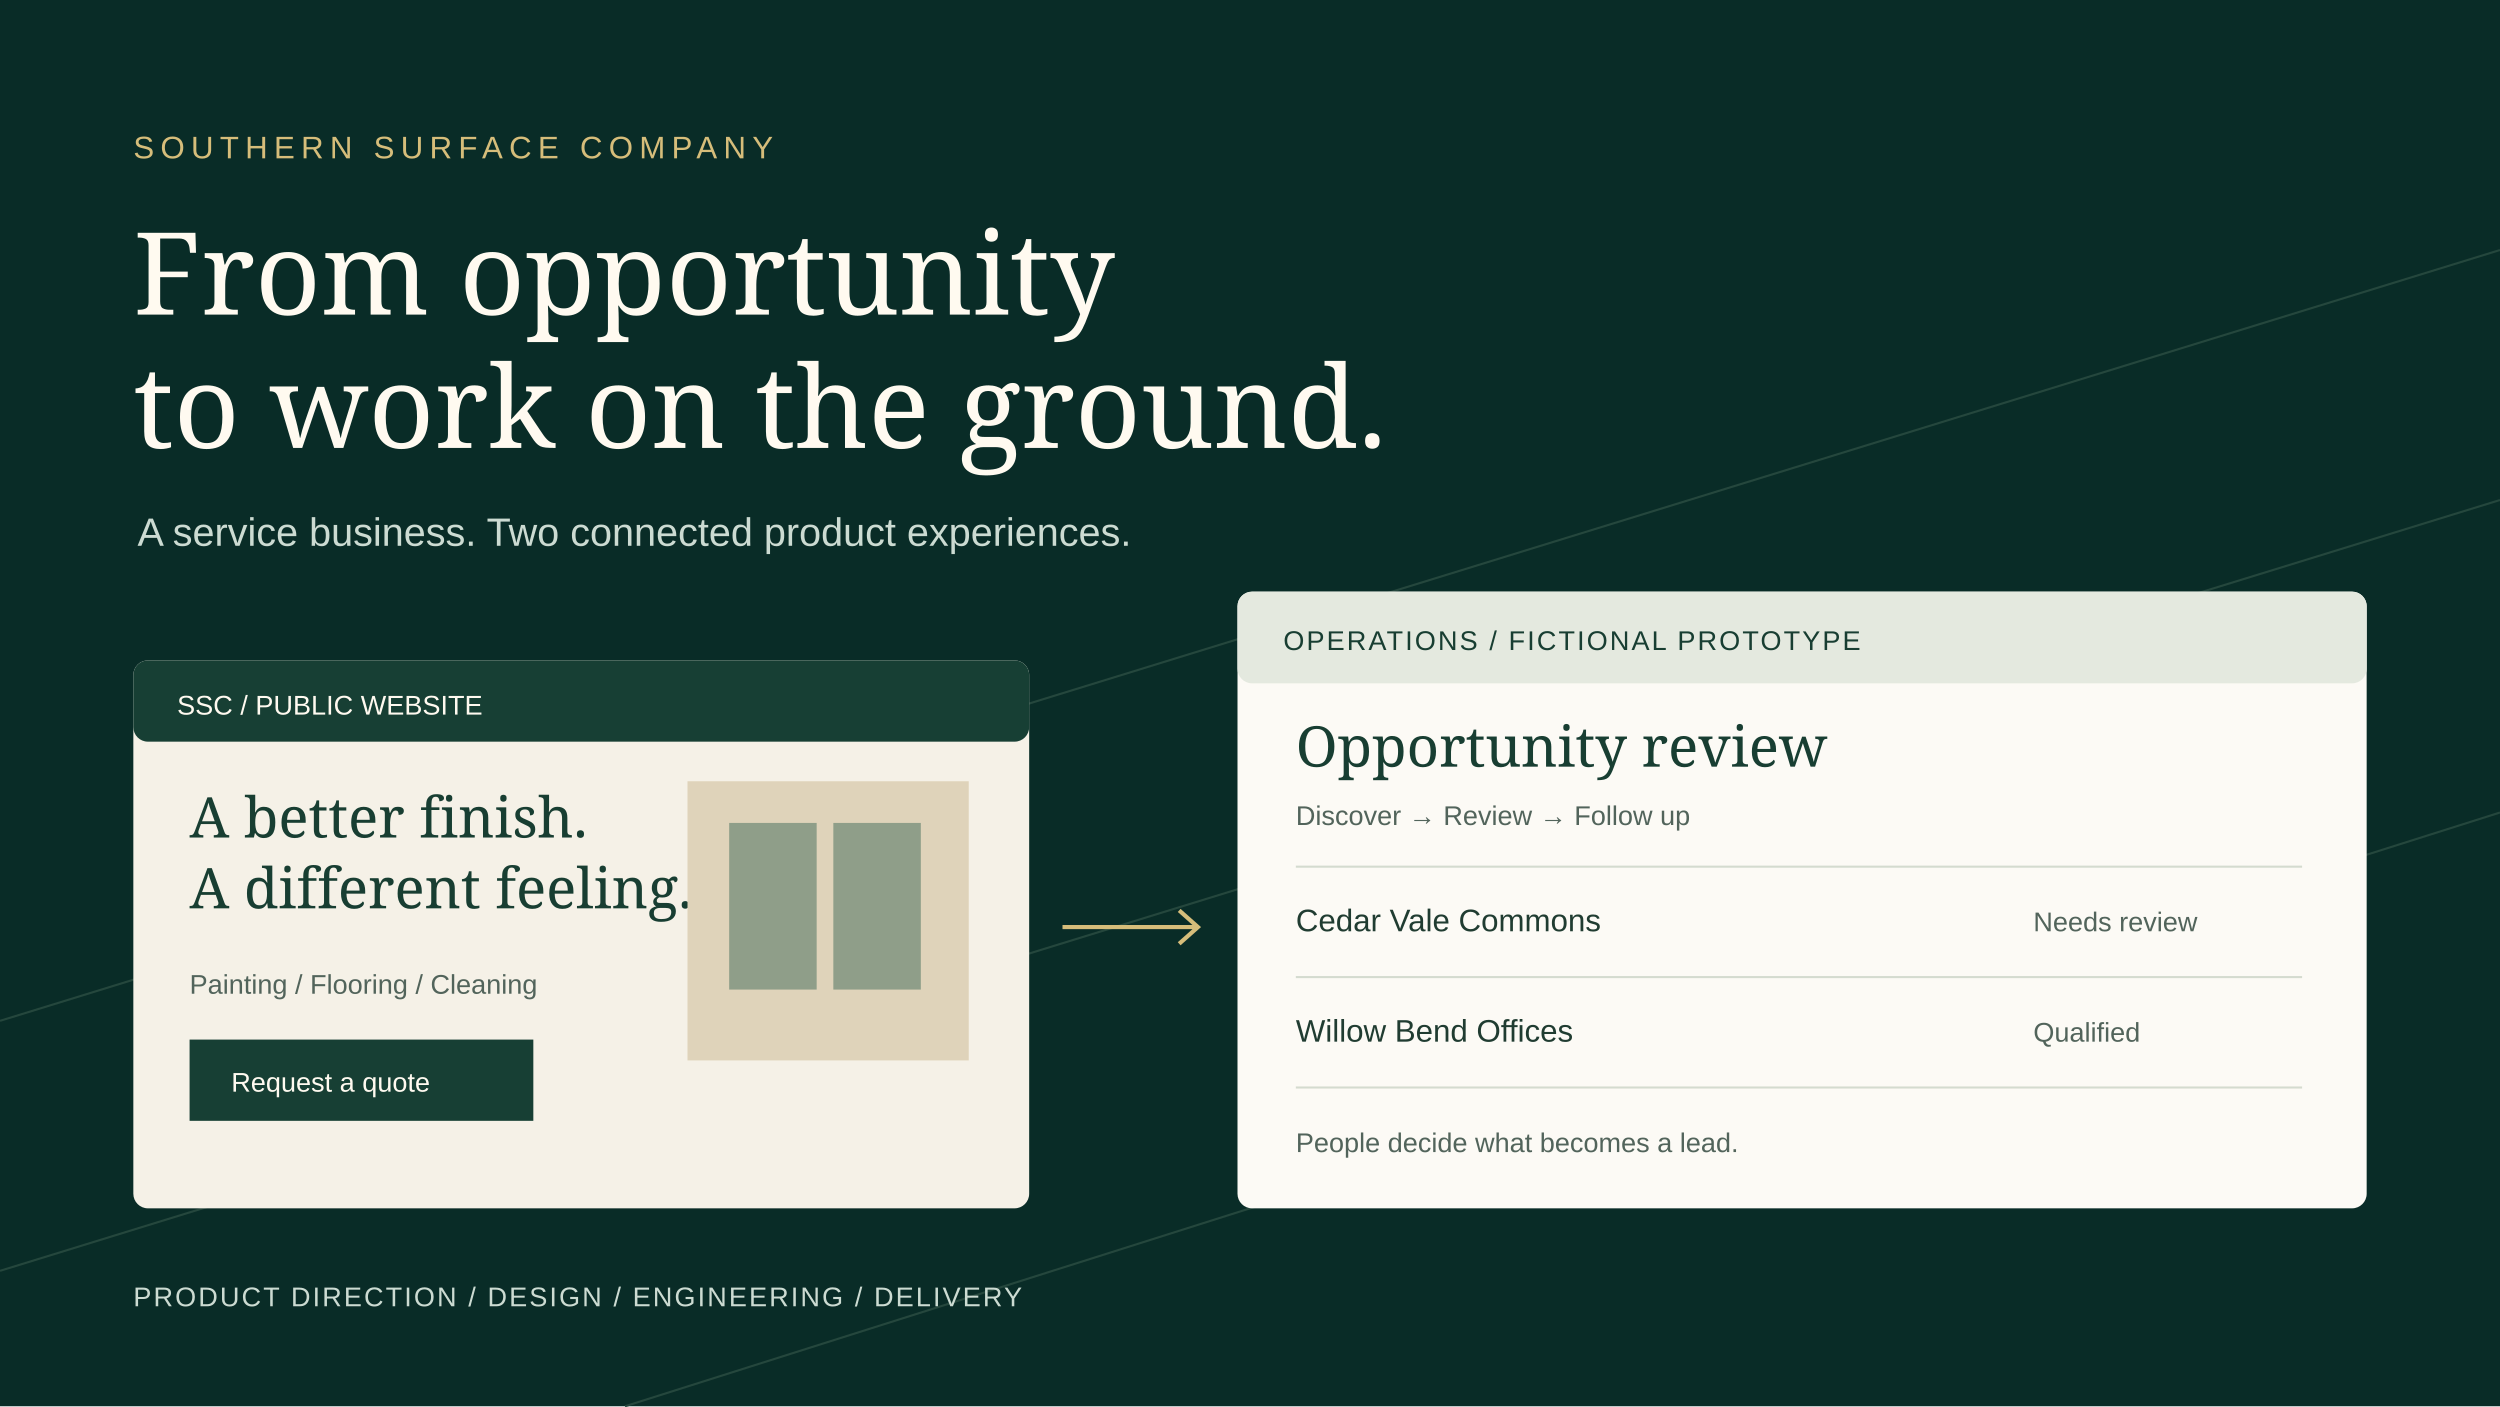
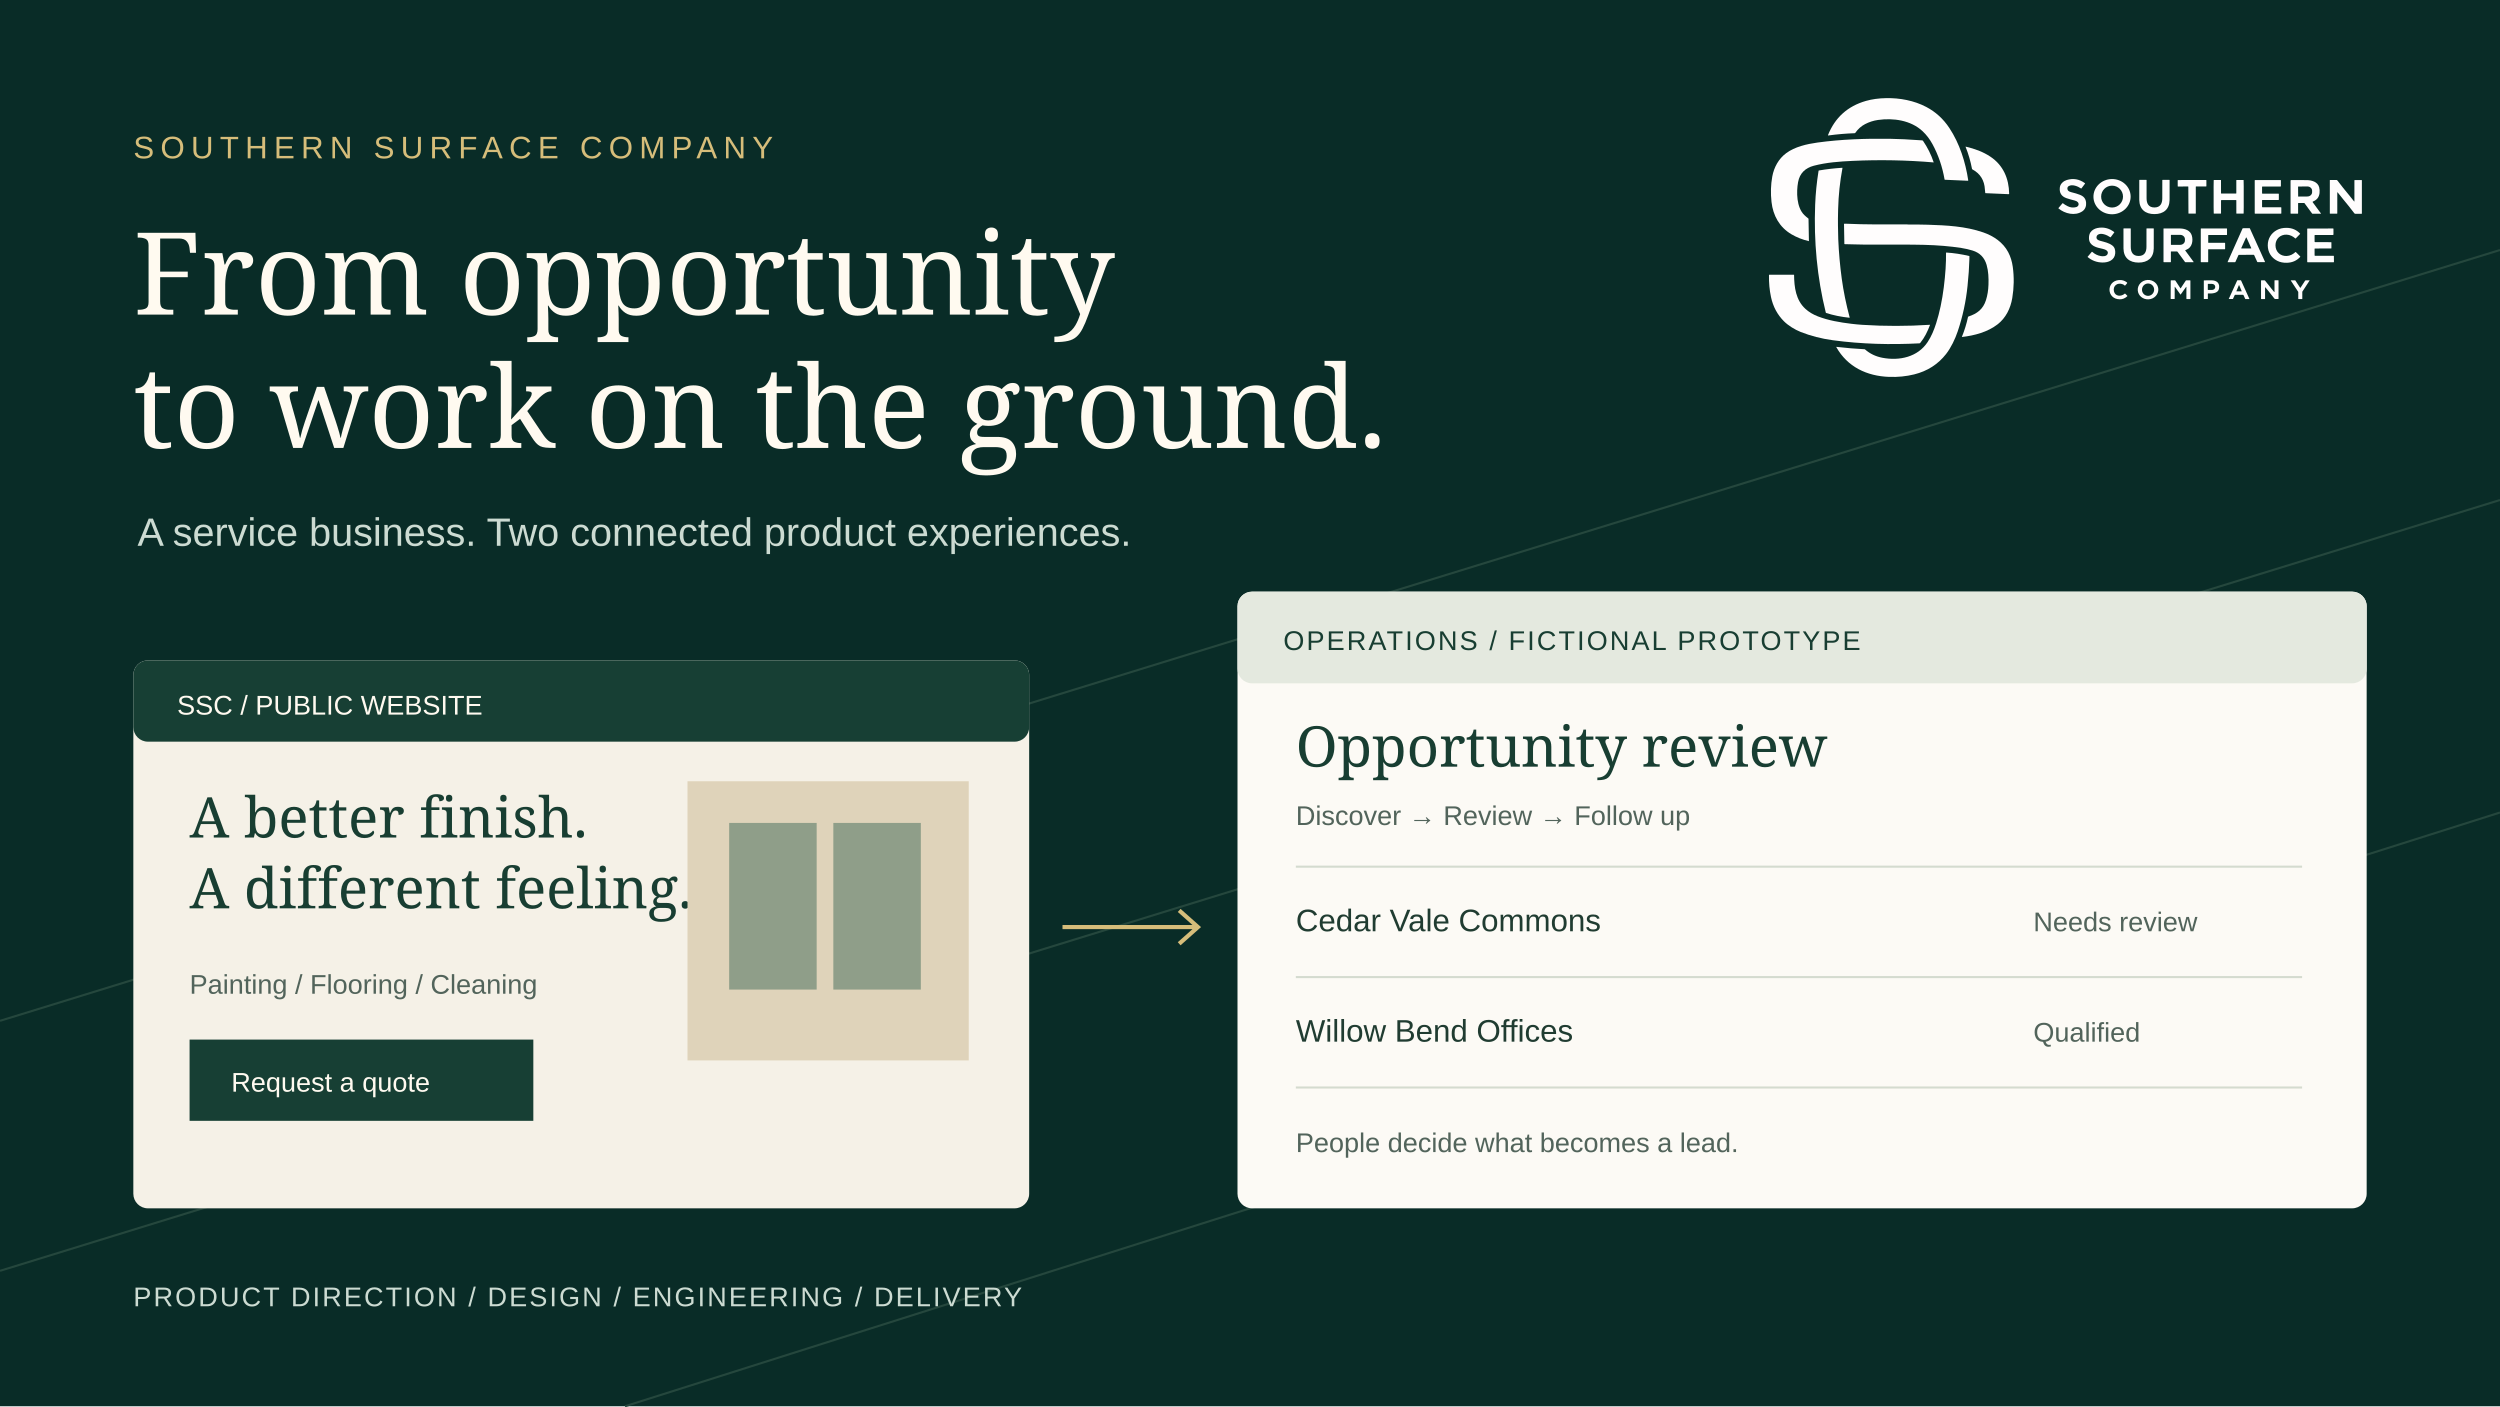
<svg xmlns="http://www.w3.org/2000/svg" width="1200" height="675" viewBox="0 0 1200 675" role="img" aria-labelledby="title desc">
  <rect width="1200" height="675" fill="#092c27" />
  <path d="M0 490 1200 120M0 610 1200 240M300 675 1200 390" stroke="#25473d" stroke-width="1" />
+   <g id="ssc-brand-lockup" transform="translate(845 42) scale(.25) translate(-220 -220)">
+     <path fill="#fffdfd" d="   M 349.68 311.57   Q 369.81 260.93 422.55 245.77   Q 439.83 240.80 461.51 240.41   C 487.70 239.94 515.11 245.06 538.45 257.35   Q 565.46 271.57 582.76 297.76   C 602.44 327.55 613.70 362.95 619.02 398.24   A 0.72 0.71 -3.0 0 1 618.28 399.06   L 573.99 397.12   A 0.41 0.40 85.5 0 1 573.61 396.79   Q 567.33 360.06 550.31 328.71   Q 542.61 314.52 531.48 304.02   C 508.97 282.78 474.81 278.10 445.54 282.36   Q 432.69 284.22 421.02 290.27   Q 409.80 296.08 402.11 307.15   A 1.40 1.39 16.6 0 1 401.01 307.74   Q 375.92 308.64 350.11 312.12   A 0.40 0.40 0.0 0 1 349.68 311.57   Z" />
+     <path fill="#fffdfd" d="   M 552.67 363.63   A 0.16 0.16 0.0 0 1 552.50 363.84   Q 475.22 357.25 397.25 360.87   C 371.83 362.05 346.82 363.87 322.49 370.22   C 306.32 374.44 295.42 384.61 292.33 401.61   C 288.88 420.62 289.13 450.08 304.22 464.86   Q 307.54 468.10 311.97 471.47   A 1.00 0.99 -72.0 0 1 312.36 472.24   L 313.11 514.78   A 0.21 0.21 0.0 0 1 312.85 514.99   Q 294.80 510.74 279.65 501.86   C 256.63 488.37 244.18 465.86 241.30 439.76   Q 238.50 414.37 242.76 391.02   C 246.01 373.19 254.90 356.91 269.54 346.03   C 285.94 333.85 309.06 328.53 329.51 325.70   C 374.41 319.50 422.04 317.84 467.75 318.45   Q 493.01 318.79 530.53 321.52   A 2.31 2.27 -14.7 0 1 532.27 322.52   Q 545.33 341.65 552.67 363.63   Z" />
+     <path fill="#fffdfd" d="   M 613.93 333.94   A 0.28 0.27 86.0 0 1 614.25 333.57   C 631.21 337.57 646.91 343.08 661.48 352.76   C 686.16 369.14 697.16 394.87 697.58 423.90   A 0.91 0.91 0.0 0 1 696.62 424.82   L 652.23 422.88   A 0.59 0.58 -2.3 0 1 651.67 422.37   Q 651.12 417.72 651.02 415.92   Q 649.66 389.38 626.87 377.14   A 1.21 1.20 -81.3 0 1 626.27 376.32   Q 622.10 354.28 613.93 333.94   Z" />
+     <path fill="#fffdfd" d="   M 390.85 662.05   Q 367.20 659.63 346.25 652.96   A 1.10 1.07 -88.7 0 1 345.53 652.19   C 328.73 584.58 322.41 515.01 325.10 445.25   Q 326.35 412.93 331.64 380.01   A 0.86 0.84 -1.1 0 1 332.33 379.31   Q 354.29 375.56 377.13 374.13   A 0.40 0.40 0.0 0 1 377.55 374.60   C 372.63 401.18 369.94 426.21 369.20 453.75   Q 368.67 473.46 368.90 485.25   C 369.10 495.57 369.09 502.94 369.43 510.91   Q 371.08 549.74 376.20 587.27   Q 381.07 623.00 391.35 661.46   A 0.47 0.47 0.0 0 1 390.85 662.05   Z" />
+     <path fill="#fffdfd" d="   M 792.32 451.38   L 799.92 442.37   A 0.67 0.67 0.0 0 1 800.85 442.28   Q 804.65 445.34 810.02 447.97   Q 817.91 451.82 826.11 449.68   C 830.57 448.51 832.61 443.81 829.33 440.13   Q 827.45 438.02 823.67 437.08   Q 814.46 434.80 807.94 432.60   Q 792.84 427.50 794.94 411.51   C 795.85 404.50 802.39 399.34 808.26 397.58   Q 826.98 391.96 843.10 403.76   A 0.62 0.62 0.0 0 1 843.23 404.63   L 836.43 413.68   A 0.69 0.68 -53.9 0 1 835.49 413.83   C 829.44 409.62 818.66 405.32 812.00 409.30   C 808.62 411.32 808.53 415.81 811.31 418.47   Q 812.99 420.09 817.00 421.06   Q 826.75 423.41 833.28 425.97   C 840.54 428.81 844.63 433.15 845.31 441.25   C 845.86 447.68 843.66 453.97 838.08 457.74   C 824.19 467.14 804.65 462.40 792.40 452.26   A 0.62 0.62 0.0 0 1 792.32 451.38   Z" />
+     <path fill="#fffdfd" d="   M 930.822 428.832   A 35.71 33.81 -1.2 0 1 895.828 463.383   A 35.71 33.81 -1.2 0 1 859.418 430.328   A 35.71 33.81 -1.2 0 1 894.412 395.777   A 35.71 33.81 -1.2 0 1 930.822 428.832   Z   M 916.18 429.47   A 21.00 21.00 0.0 0 0 895.18 408.47   A 21.00 21.00 0.0 0 0 874.18 429.47   A 21.00 21.00 0.0 0 0 895.18 450.47   A 21.00 21.00 0.0 0 0 916.18 429.47   Z" />
+     <path fill="#fffdfd" d="   M 976.50 450.35   C 987.64 450.36 991.60 442.83 991.59 432.83   Q 991.54 405.25 991.63 397.81   A 0.44 0.44 0.0 0 1 992.07 397.38   L 1005.01 397.38   A 0.64 0.64 0.0 0 1 1005.65 398.02   Q 1005.75 425.86 1005.60 435.94   C 1005.33 453.99 993.94 463.08 976.49 463.07   C 959.05 463.06 947.67 453.96 947.41 435.92   Q 947.27 425.83 947.40 397.99   A 0.64 0.64 0.0 0 1 948.04 397.36   L 960.98 397.37   A 0.44 0.44 0.0 0 1 961.42 397.80   Q 961.50 405.24 961.43 432.82   C 961.40 442.82 965.37 450.35 976.50 450.35   Z" />
+     <path fill="#fffdfd" d="   M 1048.72 397.58   Q 1074.11 397.51 1075.63 397.55   A 0.65 0.65 0.0 0 1 1076.27 398.20   L 1076.27 409.39   A 0.60 0.60 0.0 0 1 1075.67 409.99   L 1056.52 409.99   A 0.59 0.59 0.0 0 0 1055.93 410.58   L 1055.93 461.75   A 0.34 0.34 0.0 0 1 1055.61 462.09   Q 1054.97 462.12 1048.88 462.14   Q 1042.79 462.16 1042.16 462.13   A 0.34 0.34 0.0 0 1 1041.83 461.79   L 1041.57 410.62   A 0.59 0.59 0.0 0 0 1040.98 410.03   L 1021.83 410.13   A 0.60 0.60 0.0 0 1 1021.22 409.53   L 1021.17 398.34   A 0.65 0.65 0.0 0 1 1021.80 397.69   Q 1023.32 397.64 1048.72 397.58   Z" />
+     <path fill="#fffdfd" d="   M 1119.05 423.63   Q 1128.23 423.62 1133.23 423.54   A 0.51 0.51 0.0 0 0 1133.73 423.03   L 1133.73 397.96   A 0.39 0.39 0.0 0 1 1134.12 397.57   L 1147.17 397.57   A 0.56 0.56 0.0 0 1 1147.73 398.10   C 1148.05 404.23 1147.92 413.10 1147.93 429.85   C 1147.94 446.60 1148.09 455.47 1147.78 461.60   A 0.56 0.56 0.0 0 1 1147.22 462.13   L 1134.17 462.15   A 0.39 0.39 0.0 0 1 1133.78 461.76   L 1133.75 436.69   A 0.51 0.51 0.0 0 0 1133.24 436.18   Q 1128.24 436.11 1119.06 436.11   Q 1109.88 436.12 1104.87 436.20   A 0.51 0.51 0.0 0 0 1104.37 436.71   L 1104.37 461.78   A 0.39 0.39 0.0 0 1 1103.98 462.17   L 1090.93 462.17   A 0.56 0.56 0.0 0 1 1090.37 461.64   C 1090.06 455.51 1090.19 446.65 1090.17 429.89   C 1090.16 413.14 1090.02 404.27 1090.32 398.14   A 0.56 0.56 0.0 0 1 1090.88 397.62   L 1103.93 397.60   A 0.39 0.39 0.0 0 1 1104.32 397.99   L 1104.36 423.06   A 0.51 0.51 0.0 0 0 1104.86 423.57   Q 1109.87 423.63 1119.05 423.63   Z" />
+     <path fill="#fffdfd" d="   M 1219.31 398.45   L 1219.31 409.34   A 0.78 0.78 0.0 0 1 1218.53 410.12   L 1183.95 410.12   A 0.78 0.78 0.0 0 0 1183.17 410.90   L 1183.17 423.04   A 0.78 0.78 0.0 0 0 1183.95 423.82   L 1214.60 423.82   A 0.78 0.78 0.0 0 1 1215.38 424.60   L 1215.38 435.16   A 0.78 0.78 0.0 0 1 1214.60 435.94   L 1183.94 435.94   A 0.78 0.78 0.0 0 0 1183.16 436.72   L 1183.16 449.17   A 0.78 0.78 0.0 0 0 1183.94 449.95   L 1219.37 449.95   A 0.78 0.78 0.0 0 1 1220.15 450.73   L 1220.15 461.52   A 0.78 0.78 0.0 0 1 1219.37 462.30   L 1169.85 462.30   A 0.78 0.78 0.0 0 1 1169.07 461.52   L 1169.07 398.45   A 0.78 0.78 0.0 0 1 1169.85 397.67   L 1218.53 397.67   A 0.78 0.78 0.0 0 1 1219.31 398.45   Z" />
+     <path fill="#fffdfd" d="   M 1338.78 434.48   C 1335.17 430.18 1331.70 425.72 1328.20 421.30   A 0.34 0.34 0.0 0 0 1327.59 421.51   L 1327.59 461.59   A 0.68 0.68 0.0 0 1 1326.91 462.27   L 1313.77 462.27   A 0.51 0.51 0.0 0 1 1313.26 461.76   L 1313.26 398.08   A 0.54 0.53 90.0 0 1 1313.79 397.54   L 1325.91 397.54   A 2.31 2.31 0.0 0 1 1327.75 398.46   Q 1338.88 413.15 1349.28 425.51   C 1352.89 429.81 1356.36 434.27 1359.86 438.69   A 0.34 0.34 0.0 0 0 1360.47 438.48   L 1360.47 398.40   A 0.68 0.68 0.0 0 1 1361.15 397.72   L 1374.29 397.72   A 0.51 0.51 0.0 0 1 1374.80 398.23   L 1374.80 461.91   A 0.54 0.53 90.0 0 1 1374.27 462.45   L 1362.15 462.45   A 2.31 2.31 0.0 0 1 1360.31 461.53   Q 1349.18 446.84 1338.78 434.48   Z" />
+     <path fill="#fffdfd" d="   M 1296.14 461.75   A 0.40 0.40 0.0 0 1 1295.82 462.39   L 1280.02 462.39   A 0.96 0.93 -17.4 0 1 1279.25 462.00   L 1264.56 442.01   A 0.48 0.47 -17.0 0 0 1264.17 441.81   L 1252.78 441.81   A 0.43 0.43 0.0 0 0 1252.35 442.24   L 1252.35 461.62   A 0.67 0.67 0.0 0 1 1251.68 462.29   L 1238.58 462.29   A 0.72 0.72 0.0 0 1 1237.86 461.57   L 1237.86 398.82   A 1.09 1.08 -0.3 0 1 1238.94 397.74   Q 1260.82 397.63 1269.22 397.80   C 1278.78 397.98 1290.02 401.22 1292.78 411.50   C 1294.57 418.13 1294.06 427.43 1289.57 432.81   Q 1286.17 436.89 1280.80 438.93   A 0.90 0.90 0.0 0 0 1280.39 440.31   L 1296.14 461.75   Z   M 1252.29 410.67   L 1252.45 428.91   A 0.52 0.52 0.0 0 0 1252.97 429.42   L 1270.22 429.27   A 9.11 8.23 -0.5 0 0 1279.26 420.96   L 1279.24 418.14   A 9.11 8.23 -0.5 0 0 1270.06 409.99   L 1252.81 410.14   A 0.52 0.52 0.0 0 0 1252.29 410.67   Z" />
+     <path fill="#fffdfd" d="   M 607.04 699.02   A 0.19 0.19 0.0 0 1 606.84 698.76   Q 614.48 679.89 618.61 660.47   A 0.91 0.90 -2.9 0 1 619.22 659.80   C 636.06 654.27 647.56 645.73 653.11 628.09   Q 657.35 614.61 657.87 598.75   C 658.30 585.80 657.83 572.93 654.32 560.68   Q 648.22 539.43 627.24 533.00   Q 617.02 529.87 605.91 528.13   Q 573.81 523.11 534.30 522.10   C 508.06 521.43 470.89 521.57 420.70 521.65   C 407.80 521.67 392.80 520.80 381.78 520.78   A 0.61 0.61 0.0 0 1 381.17 520.18   L 380.49 482.01   A 0.42 0.42 0.0 0 1 380.90 481.58   Q 383.39 481.50 384.75 481.56   C 423.70 483.24 452.40 482.91 500.75 482.84   C 502.30 482.84 504.11 483.17 505.42 483.16   Q 525.85 482.98 541.22 483.47   C 577.07 484.62 613.19 486.26 647.79 498.19   C 667.92 505.13 685.94 517.55 695.75 536.18   Q 702.40 548.81 704.53 564.42   Q 708.60 594.19 703.55 624.28   C 700.19 644.33 691.05 662.59 675.39 674.72   C 656.29 689.50 631.02 696.28 607.04 699.02   Z" />
+     <path fill="#fffdfd" d="   M 891.69 507.48   C 885.92 503.39 873.61 497.89 867.27 503.15   Q 865.47 504.65 865.25 507.41   C 864.92 511.59 868.67 513.33 872.21 514.30   C 881.98 516.99 889.05 518.34 895.79 523.45   C 900.38 526.93 901.69 532.59 901.23 538.35   C 900.20 551.28 888.41 556.16 876.99 556.04   Q 860.64 555.88 848.21 545.44   A 0.24 0.23 40.8 0 1 848.18 545.10   L 856.15 535.64   A 0.72 0.72 0.0 0 1 857.19 535.58   Q 864.22 542.03 873.61 543.67   C 877.83 544.41 884.28 544.26 886.36 540.07   C 889.49 533.76 881.95 530.82 877.39 529.85   C 865.56 527.34 851.31 524.28 850.84 509.81   Q 850.61 502.71 853.55 498.22   C 856.35 493.95 861.46 490.92 866.81 489.82   Q 884.53 486.20 899.25 497.59   A 0.54 0.53 -53.0 0 1 899.35 498.34   L 892.60 507.34   A 0.66 0.66 0.0 0 1 891.69 507.48   Z" />
+     <path fill="#fffdfd" d="   M 1208.93 523.17   C 1209.03 535.73 1218.63 544.10 1230.57 543.49   C 1237.24 543.14 1242.60 540.12 1247.33 535.86   A 0.45 0.45 0.0 0 1 1247.95 535.88   L 1256.40 544.33   A 0.63 0.62 -46.7 0 1 1256.42 545.20   Q 1246.47 556.06 1231.05 556.53   Q 1220.18 556.85 1212.11 552.65   C 1200.74 546.73 1194.22 536.10 1194.12 523.28   C 1194.02 510.47 1200.38 499.74 1211.66 493.64   Q 1219.67 489.32 1230.54 489.47   Q 1245.97 489.71 1256.08 500.42   A 0.63 0.62 45.8 0 1 1256.07 501.29   L 1247.75 509.86   A 0.45 0.45 0.0 0 1 1247.13 509.89   C 1242.34 505.71 1236.93 502.77 1230.26 502.52   C 1218.31 502.09 1208.84 510.61 1208.93 523.17   Z" />
+     <path fill="#fffdfd" d="   M 1152.76 490.11   Q 1156.03 490.10 1159.25 490.20   A 0.61 0.59 77.8 0 1 1159.77 490.55   L 1188.80 554.70   A 0.43 0.43 0.0 0 1 1188.41 555.30   L 1174.67 555.30   A 0.88 0.87 -11.9 0 1 1173.87 554.78   L 1167.94 541.69   A 0.73 0.73 0.0 0 0 1167.29 541.26   Q 1166.19 541.24 1152.89 541.28   Q 1139.60 541.31 1138.50 541.33   A 0.73 0.73 0.0 0 0 1137.85 541.77   L 1131.99 554.89   A 0.88 0.87 11.6 0 1 1131.19 555.41   L 1117.45 555.48   A 0.43 0.43 0.0 0 1 1117.06 554.88   L 1145.76 490.59   A 0.61 0.59 -78.1 0 1 1146.29 490.23   Q 1149.50 490.12 1152.76 490.11   Z   M 1153.28 508.15   A 0.49 0.49 0.0 0 0 1152.38 508.14   L 1143.22 528.30   A 0.49 0.49 0.0 0 0 1143.67 528.99   L 1161.94 528.99   A 0.49 0.49 0.0 0 0 1162.39 528.30   L 1153.28 508.15   Z" />
+     <path fill="#fffdfd" d="   M 946.14 556.16   C 928.71 556.16 917.34 547.07 917.08 529.04   Q 916.93 518.97 917.05 491.16   A 0.64 0.64 0.0 0 1 917.69 490.52   L 930.61 490.53   A 0.44 0.44 0.0 0 1 931.05 490.96   Q 931.14 498.39 931.08 525.95   C 931.06 535.93 935.02 543.45 946.14 543.46   C 957.26 543.46 961.22 535.94 961.20 525.95   Q 961.15 498.40 961.24 490.96   A 0.44 0.44 0.0 0 1 961.68 490.53   L 974.60 490.53   A 0.64 0.64 0.0 0 1 975.24 491.17   Q 975.35 518.98 975.20 529.05   C 974.93 547.08 963.57 556.16 946.14 556.16   Z" />
+     <path fill="#fffdfd" d="   M 1051.73 554.83   A 0.37 0.37 0.0 0 1 1051.43 555.41   L 1035.89 555.41   A 0.80 0.80 0.0 0 1 1035.25 555.09   L 1020.60 535.15   A 0.98 0.97 -17.7 0 0 1019.81 534.75   L 1008.62 534.75   A 0.53 0.53 0.0 0 0 1008.09 535.28   L 1008.09 554.82   A 0.55 0.54 -0.0 0 1 1007.54 555.36   L 994.36 555.36   A 0.43 0.43 0.0 0 1 993.93 554.93   L 993.93 491.05   A 0.37 0.37 0.0 0 1 994.30 490.68   Q 1015.06 490.41 1026.00 490.70   C 1035.48 490.95 1045.51 494.47 1048.33 504.41   C 1051.07 514.03 1049.05 526.91 1038.39 531.18   Q 1036.69 531.87 1035.86 532.32   A 0.49 0.48 57.6 0 0 1035.71 533.03   L 1051.73 554.83   Z   M 1008.15 503.44   L 1008.15 521.58   A 0.53 0.53 0.0 0 0 1008.68 522.11   L 1025.86 522.11   A 9.21 8.35 -0.0 0 0 1035.07 513.76   L 1035.07 511.26   A 9.21 8.35 0.0 0 0 1025.86 502.91   L 1008.68 502.91   A 0.53 0.53 0.0 0 0 1008.15 503.44   Z" />
+     <path fill="#fffdfd" d="   M 1115.88 491.30   L 1115.88 502.54   A 0.67 0.67 0.0 0 1 1115.21 503.21   L 1080.44 503.21   A 0.67 0.67 0.0 0 0 1079.77 503.88   L 1079.77 517.57   A 0.67 0.67 0.0 0 0 1080.44 518.24   L 1111.54 518.24   A 0.67 0.67 0.0 0 1 1112.21 518.91   L 1112.21 529.87   A 0.67 0.67 0.0 0 1 1111.54 530.54   L 1080.38 530.54   A 0.67 0.67 0.0 0 0 1079.71 531.21   L 1079.71 554.73   A 0.67 0.67 0.0 0 1 1079.04 555.40   L 1066.17 555.40   A 0.67 0.67 0.0 0 1 1065.50 554.73   L 1065.50 491.30   A 0.67 0.67 0.0 0 1 1066.17 490.63   L 1115.21 490.63   A 0.67 0.67 0.0 0 1 1115.88 491.30   Z" />
+     <path fill="#fffdfd" d="   M 1269.86 491.52   A 0.77 0.77 0.0 0 1 1270.64 490.75   L 1319.55 490.71   A 0.68 0.67 -0.0 0 1 1320.24 491.38   L 1320.26 502.14   A 1.02 1.02 0.0 0 1 1319.24 503.16   L 1284.69 503.24   A 0.72 0.72 0.0 0 0 1283.97 503.97   L 1284.04 515.92   A 0.99 0.99 0.0 0 0 1285.03 516.91   L 1315.69 516.97   A 0.62 0.62 0.0 0 1 1316.30 517.59   L 1316.32 528.47   A 0.58 0.58 0.0 0 1 1315.74 529.05   L 1284.65 529.14   A 0.66 0.66 0.0 0 0 1283.99 529.81   L 1284.03 542.23   A 0.93 0.93 0.0 0 0 1284.96 543.15   L 1320.43 543.13   A 0.62 0.62 0.0 0 1 1321.05 543.74   L 1321.18 554.87   A 0.64 0.64 0.0 0 1 1320.54 555.53   L 1270.70 555.55   A 0.82 0.82 0.0 0 1 1269.87 554.72   L 1269.86 491.52   Z" />
+     <path fill="#fffdfd" d="   M 365.56 718.23   A 0.18 0.18 0.0 0 1 365.74 717.96   Q 394.55 721.26 420.03 722.55   A 1.42 1.40 66.9 0 1 420.86 722.89   Q 434.88 735.25 454.29 738.95   C 486.99 745.17 522.16 737.55 541.16 708.57   C 548.48 697.41 553.39 685.37 557.42 672.72   Q 567.30 641.64 572.09 603.54   Q 576.78 566.24 576.37 537.50   A 0.61 0.61 0.0 0 1 577.02 536.89   Q 598.62 538.26 620.66 543.48   A 0.87 0.87 0.0 0 1 621.32 544.35   Q 621.31 544.61 621.13 551.81   Q 620.62 572.16 617.67 600.99   Q 613.05 646.19 598.72 688.48   C 593.83 702.92 585.99 719.52 576.47 731.70   Q 553.25 761.40 515.30 770.83   Q 492.43 776.51 467.25 775.63   C 424.41 774.15 387.04 756.50 365.56 718.23   Z" />
+     <path fill="#fffdfd" d="   M 545.58 675.98   C 540.83 688.58 535.37 699.91 526.84 710.44   A 2.11 2.11 0.0 0 1 525.32 711.21   C 470.01 714.06 414.58 712.74 359.26 705.28   Q 326.35 700.85 297.21 689.32   C 286.34 685.02 273.43 677.12 265.17 668.84   Q 246.20 649.84 240.33 622.40   Q 236.01 602.24 236.46 580.09   A 0.57 0.56 -89.5 0 1 237.02 579.53   L 284.14 579.53   A 0.49 0.49 0.0 0 1 284.63 580.02   C 284.87 603.56 288.03 628.27 306.43 645.04   Q 316.32 654.05 330.48 659.51   C 350.52 667.23 372.74 671.04 394.71 673.69   Q 406.05 675.06 416.20 675.71   Q 479.91 679.81 545.29 675.60   A 0.29 0.28 8.0 0 1 545.58 675.98   Z" />
+     <path fill="#fffdfd" d="   M 920.51 615.93   L 924.33 619.75   A 0.77 0.77 0.0 0 1 924.31 620.87   Q 917.93 626.74 910.12 626.69   C 884.37 626.51 883.42 591.76 908.49 589.68   Q 916.91 588.98 923.78 594.27   A 1.18 1.17 39.0 0 1 923.96 595.95   L 920.54 600.00   A 1.01 1.01 0.0 0 1 918.97 599.96   Q 918.08 598.79 915.70 597.81   C 905.82 593.77 896.24 600.60 898.79 611.46   C 901.11 621.35 912.75 621.82 919.36 615.90   A 0.84 0.84 0.0 0 1 920.51 615.93   Z" />
+     <path fill="#fffdfd" d="   M 983.963 606.923   A 19.77 18.65 -3.5 0 1 965.369 626.745   A 19.77 18.65 -3.5 0 1 944.497 609.337   A 19.77 18.65 -3.5 0 1 963.091 589.515   A 19.77 18.65 -3.5 0 1 983.963 606.923   Z   M 966.292 596.46   A 11.88 11.66 -80.3 0 0 952.797 606.205   A 11.88 11.66 -80.3 0 0 962.288 619.88   A 11.88 11.66 -80.3 0 0 975.783 610.135   A 11.88 11.66 -80.3 0 0 966.292 596.46   Z" />
+     <path fill="#fffdfd" d="   M 1026.66 605.61   Q 1026.85 605.61 1026.93 605.51   Q 1032.88 596.66 1036.64 590.84   A 1.28 1.28 0.0 0 1 1037.71 590.26   L 1044.90 590.26   A 0.67 0.67 0.0 0 1 1045.57 590.93   L 1045.57 625.52   A 0.63 0.62 90.0 0 1 1044.95 626.15   L 1038.44 626.15   A 0.55 0.55 0.0 0 1 1037.89 625.60   L 1037.89 603.00   A 0.30 0.30 0.0 0 0 1037.35 602.83   Q 1032.80 609.33 1026.95 617.41   Q 1026.89 617.49 1026.64 617.49   Q 1026.39 617.49 1026.34 617.41   Q 1020.51 609.31 1015.98 602.80   A 0.30 0.30 0.0 0 0 1015.44 602.97   L 1015.37 625.57   A 0.55 0.55 0.0 0 1 1014.82 626.11   L 1008.31 626.10   A 0.63 0.62 -89.8 0 1 1007.69 625.46   L 1007.80 590.87   A 0.67 0.67 0.0 0 1 1008.47 590.21   L 1015.66 590.23   A 1.28 1.28 0.0 0 1 1016.73 590.81   Q 1020.47 596.64 1026.40 605.51   Q 1026.47 605.61 1026.66 605.61   Z" />
+     <path fill="#fffdfd" d="   M 1139.12 590.06   Q 1141.15 590.07 1142.37 590.15   A 0.52 0.52 0.0 0 1 1142.81 590.45   L 1158.83 625.84   A 0.24 0.23 78.2 0 1 1158.62 626.17   L 1151.15 626.17   A 0.33 0.33 0.0 0 1 1150.85 625.98   L 1147.52 618.60   A 0.89 0.88 77.3 0 0 1146.72 618.08   Q 1145.91 618.08 1139.08 618.07   Q 1132.25 618.06 1131.44 618.06   A 0.89 0.88 -77.1 0 0 1130.64 618.57   L 1127.28 625.94   A 0.33 0.33 0.0 0 1 1126.98 626.13   L 1119.51 626.11   A 0.24 0.23 -78.0 0 1 1119.30 625.78   L 1135.43 590.44   A 0.52 0.52 0.0 0 1 1135.87 590.14   Q 1137.10 590.06 1139.12 590.06   Z   M 1133.91 610.88   A 0.33 0.33 0.0 0 0 1134.21 611.34   L 1143.72 611.32   A 0.33 0.33 0.0 0 0 1144.02 610.86   L 1139.25 599.60   A 0.33 0.33 0.0 0 0 1138.64 599.60   L 1133.91 610.88   Z" />
+     <path fill="#fffdfd" d="   M 1200.87 605.88   Q 1206.05 612.16 1206.39 612.57   A 0.37 0.37 0.0 0 0 1207.04 612.32   L 1207.04 590.59   A 0.44 0.44 0.0 0 1 1207.48 590.15   L 1214.34 590.15   A 0.43 0.43 0.0 0 1 1214.77 590.58   L 1214.77 625.41   A 0.65 0.64 -0.0 0 1 1214.12 626.05   L 1208.35 626.05   A 1.83 1.81 70.9 0 1 1206.92 625.34   Q 1200.11 616.51 1195.09 610.43   Q 1189.91 604.14 1189.57 603.74   A 0.37 0.37 0.0 0 0 1188.92 603.98   L 1188.92 625.71   A 0.44 0.44 0.0 0 1 1188.48 626.15   L 1181.62 626.15   A 0.43 0.43 0.0 0 1 1181.19 625.72   L 1181.19 590.89   A 0.65 0.64 -0.0 0 1 1181.84 590.25   L 1187.61 590.25   A 1.83 1.81 70.9 0 1 1189.05 590.96   Q 1195.86 599.79 1200.87 605.88   Z" />
+     <path fill="#fffdfd" d="   M 1247.04 590.43   L 1256.34 604.56   A 0.31 0.31 0.0 0 0 1256.86 604.56   L 1266.05 590.47   A 0.31 0.31 0.0 0 1 1266.30 590.33   L 1274.14 590.19   A 0.31 0.31 0.0 0 1 1274.40 590.67   L 1260.46 612.03   A 0.31 0.31 0.0 0 0 1260.41 612.20   L 1260.41 625.86   A 0.31 0.31 0.0 0 1 1260.10 626.17   L 1252.99 626.17   A 0.31 0.31 0.0 0 1 1252.68 625.86   L 1252.68 612.61   A 0.31 0.31 0.0 0 0 1252.63 612.44   L 1238.38 590.77   A 0.31 0.31 0.0 0 1 1238.63 590.29   L 1246.78 590.29   A 0.31 0.31 0.0 0 1 1247.04 590.43   Z" />
+     <path fill="#fffdfd" d="   M 1078.77 626.14   L 1071.56 626.14   A 0.24 0.23 -90.0 0 1 1071.33 625.90   L 1071.33 590.87   A 0.54 0.54 0.0 0 1 1071.86 590.33   Q 1080.03 590.17 1086.24 590.22   C 1096.60 590.29 1102.91 596.18 1100.26 607.07   C 1098.22 615.49 1086.35 615.84 1079.61 615.43   A 0.48 0.48 0.0 0 0 1079.09 615.91   L 1079.09 625.81   A 0.33 0.32 90.0 0 1 1078.77 626.14   Z   M 1079.04 597.47   L 1078.96 608.17   A 0.49 0.49 0.0 0 0 1079.45 608.66   L 1086.84 608.72   A 6.36 5.54 0.4 0 0 1093.24 603.22   L 1093.24 602.62   A 6.36 5.54 0.4 0 0 1086.92 597.04   L 1079.53 596.98   A 0.49 0.49 0.0 0 0 1079.04 597.47   Z" />
+   </g>
  <text x="64" y="76" fill="#d6bd7a" font-family="Arial,sans-serif" font-size="15" letter-spacing="3">SOUTHERN SURFACE COMPANY</text>
  <text x="64" y="151" fill="#fffaf0" font-family="Georgia,serif" font-size="55">From opportunity</text>
  <text x="64" y="215" fill="#fffaf0" font-family="Georgia,serif" font-size="55">to work on the ground.</text>
  <text x="66" y="262" fill="#ccdbd2" font-family="Arial,sans-serif" font-size="19">A service business. Two connected product experiences.</text>
  <rect x="64" y="317" width="430" height="263" rx="7" fill="#f5f1e7" />
  <rect x="64" y="317" width="430" height="39" rx="7" fill="#173f34" />
  <text x="85" y="343" fill="#fffaf0" font-family="Arial,sans-serif" font-size="13">SSC / PUBLIC WEBSITE</text>
  <text x="91" y="402" fill="#183e32" font-family="Georgia,serif" font-size="27">A better finish.</text>
  <text x="91" y="436" fill="#183e32" font-family="Georgia,serif" font-size="27">A different feeling.</text>
  <path d="M330 375h135v134H330z" fill="#dfd3ba" />
  <path d="M350 395h42v80h-42zM400 395h42v80h-42z" fill="#8f9e89" />
  <text x="91" y="477" fill="#52645b" font-family="Arial,sans-serif" font-size="13">Painting / Flooring / Cleaning</text>
  <rect x="91" y="499" width="165" height="39" fill="#173f34" />
  <text x="111" y="524" fill="#fffaf0" font-family="Arial,sans-serif" font-size="13">Request a quote</text>
  <path d="M510 445h65m-9-8 9 8-9 8" fill="none" stroke="#d6bd7a" stroke-width="2" />
  <rect x="594" y="284" width="542" height="296" rx="7" fill="#fcfaf5" />
  <rect x="594" y="284" width="542" height="44" rx="7" fill="#e4e9df" />
  <text x="616" y="312" fill="#183e32" font-family="Arial,sans-serif" font-size="13" letter-spacing="1">OPERATIONS / FICTIONAL PROTOTYPE</text>
  <text x="622" y="368" fill="#183e32" font-family="Georgia,serif" font-size="27">Opportunity review</text>
  <text x="622" y="396" fill="#52645b" font-family="Arial,sans-serif" font-size="13">Discover → Review → Follow up</text>
  <path d="M622 416h483M622 469h483M622 522h483" stroke="#d4dbcf" />
  <text x="622" y="447" fill="#203c31" font-family="Arial,sans-serif" font-size="15">Cedar Vale Commons</text>
  <text x="976" y="447" fill="#52645b" font-family="Arial,sans-serif" font-size="13">Needs review</text>
  <text x="622" y="500" fill="#203c31" font-family="Arial,sans-serif" font-size="15">Willow Bend Offices</text>
  <text x="976" y="500" fill="#52645b" font-family="Arial,sans-serif" font-size="13">Qualified</text>
  <text x="622" y="553" fill="#52645b" font-family="Arial,sans-serif" font-size="13">People decide what becomes a lead.</text>
  <text x="64" y="627" fill="#ccdbd2" font-family="Arial,sans-serif" font-size="13" letter-spacing="1">PRODUCT DIRECTION / DESIGN / ENGINEERING / DELIVERY</text>
</svg>
